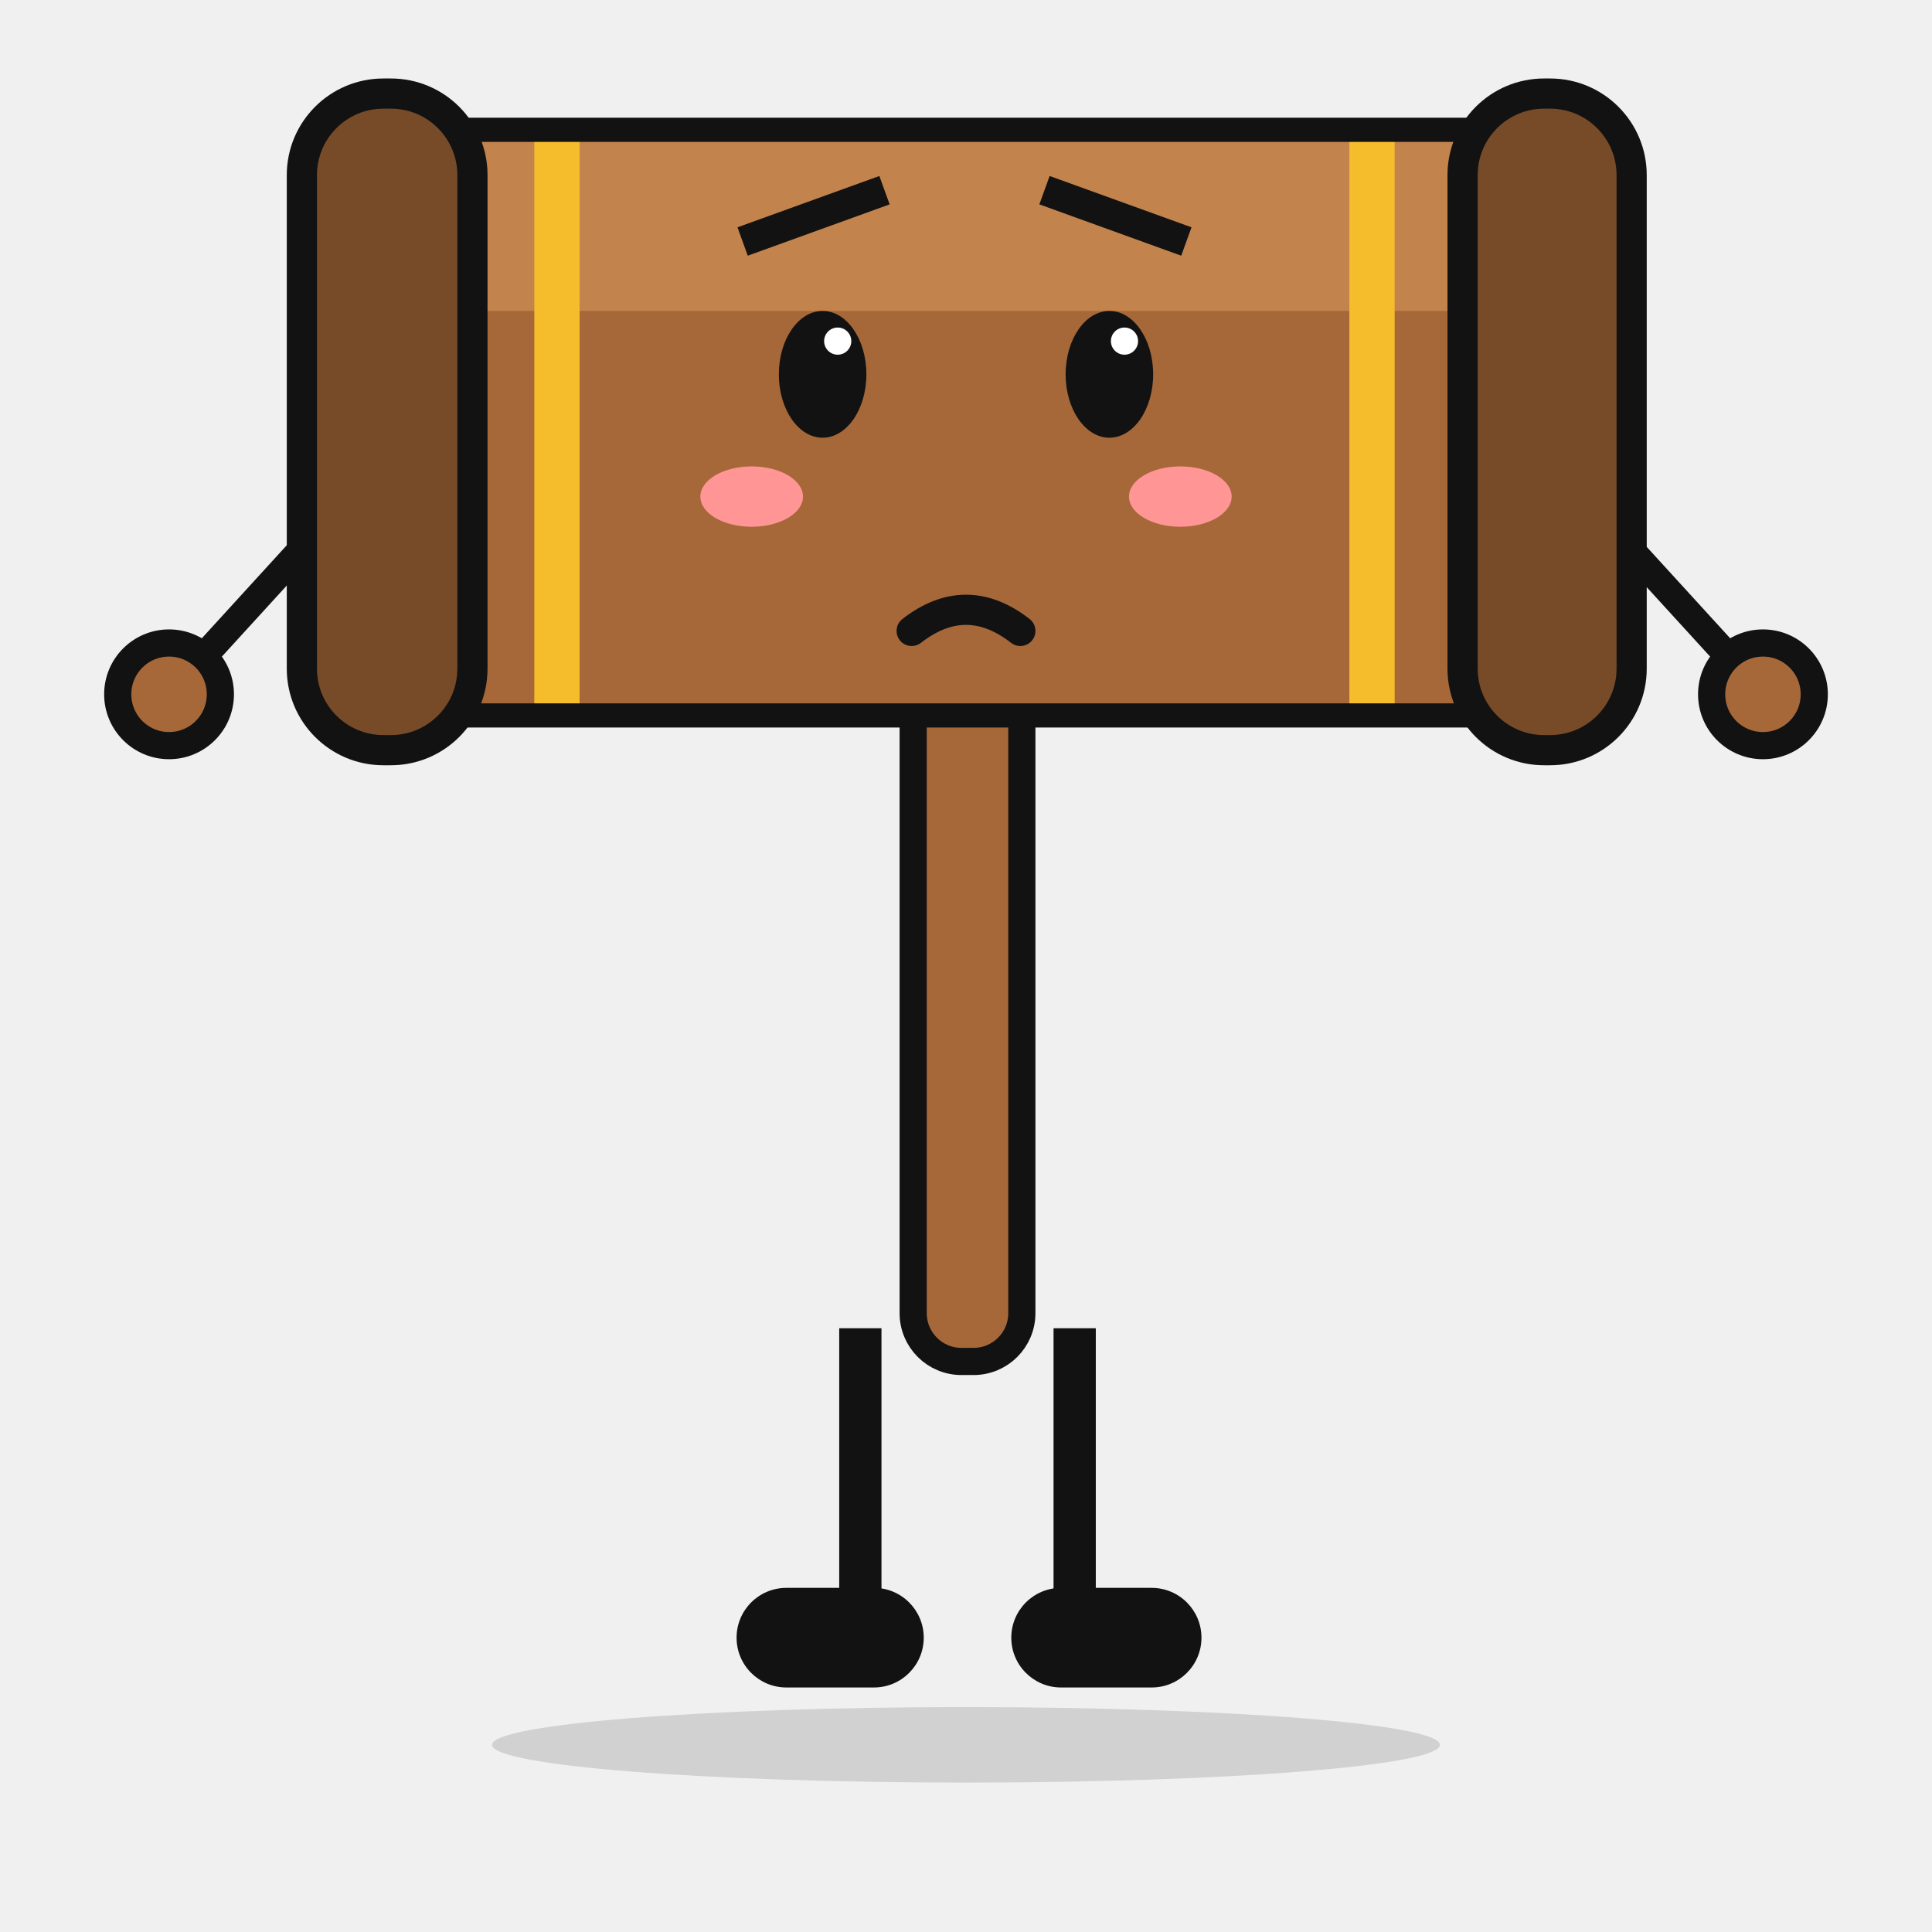
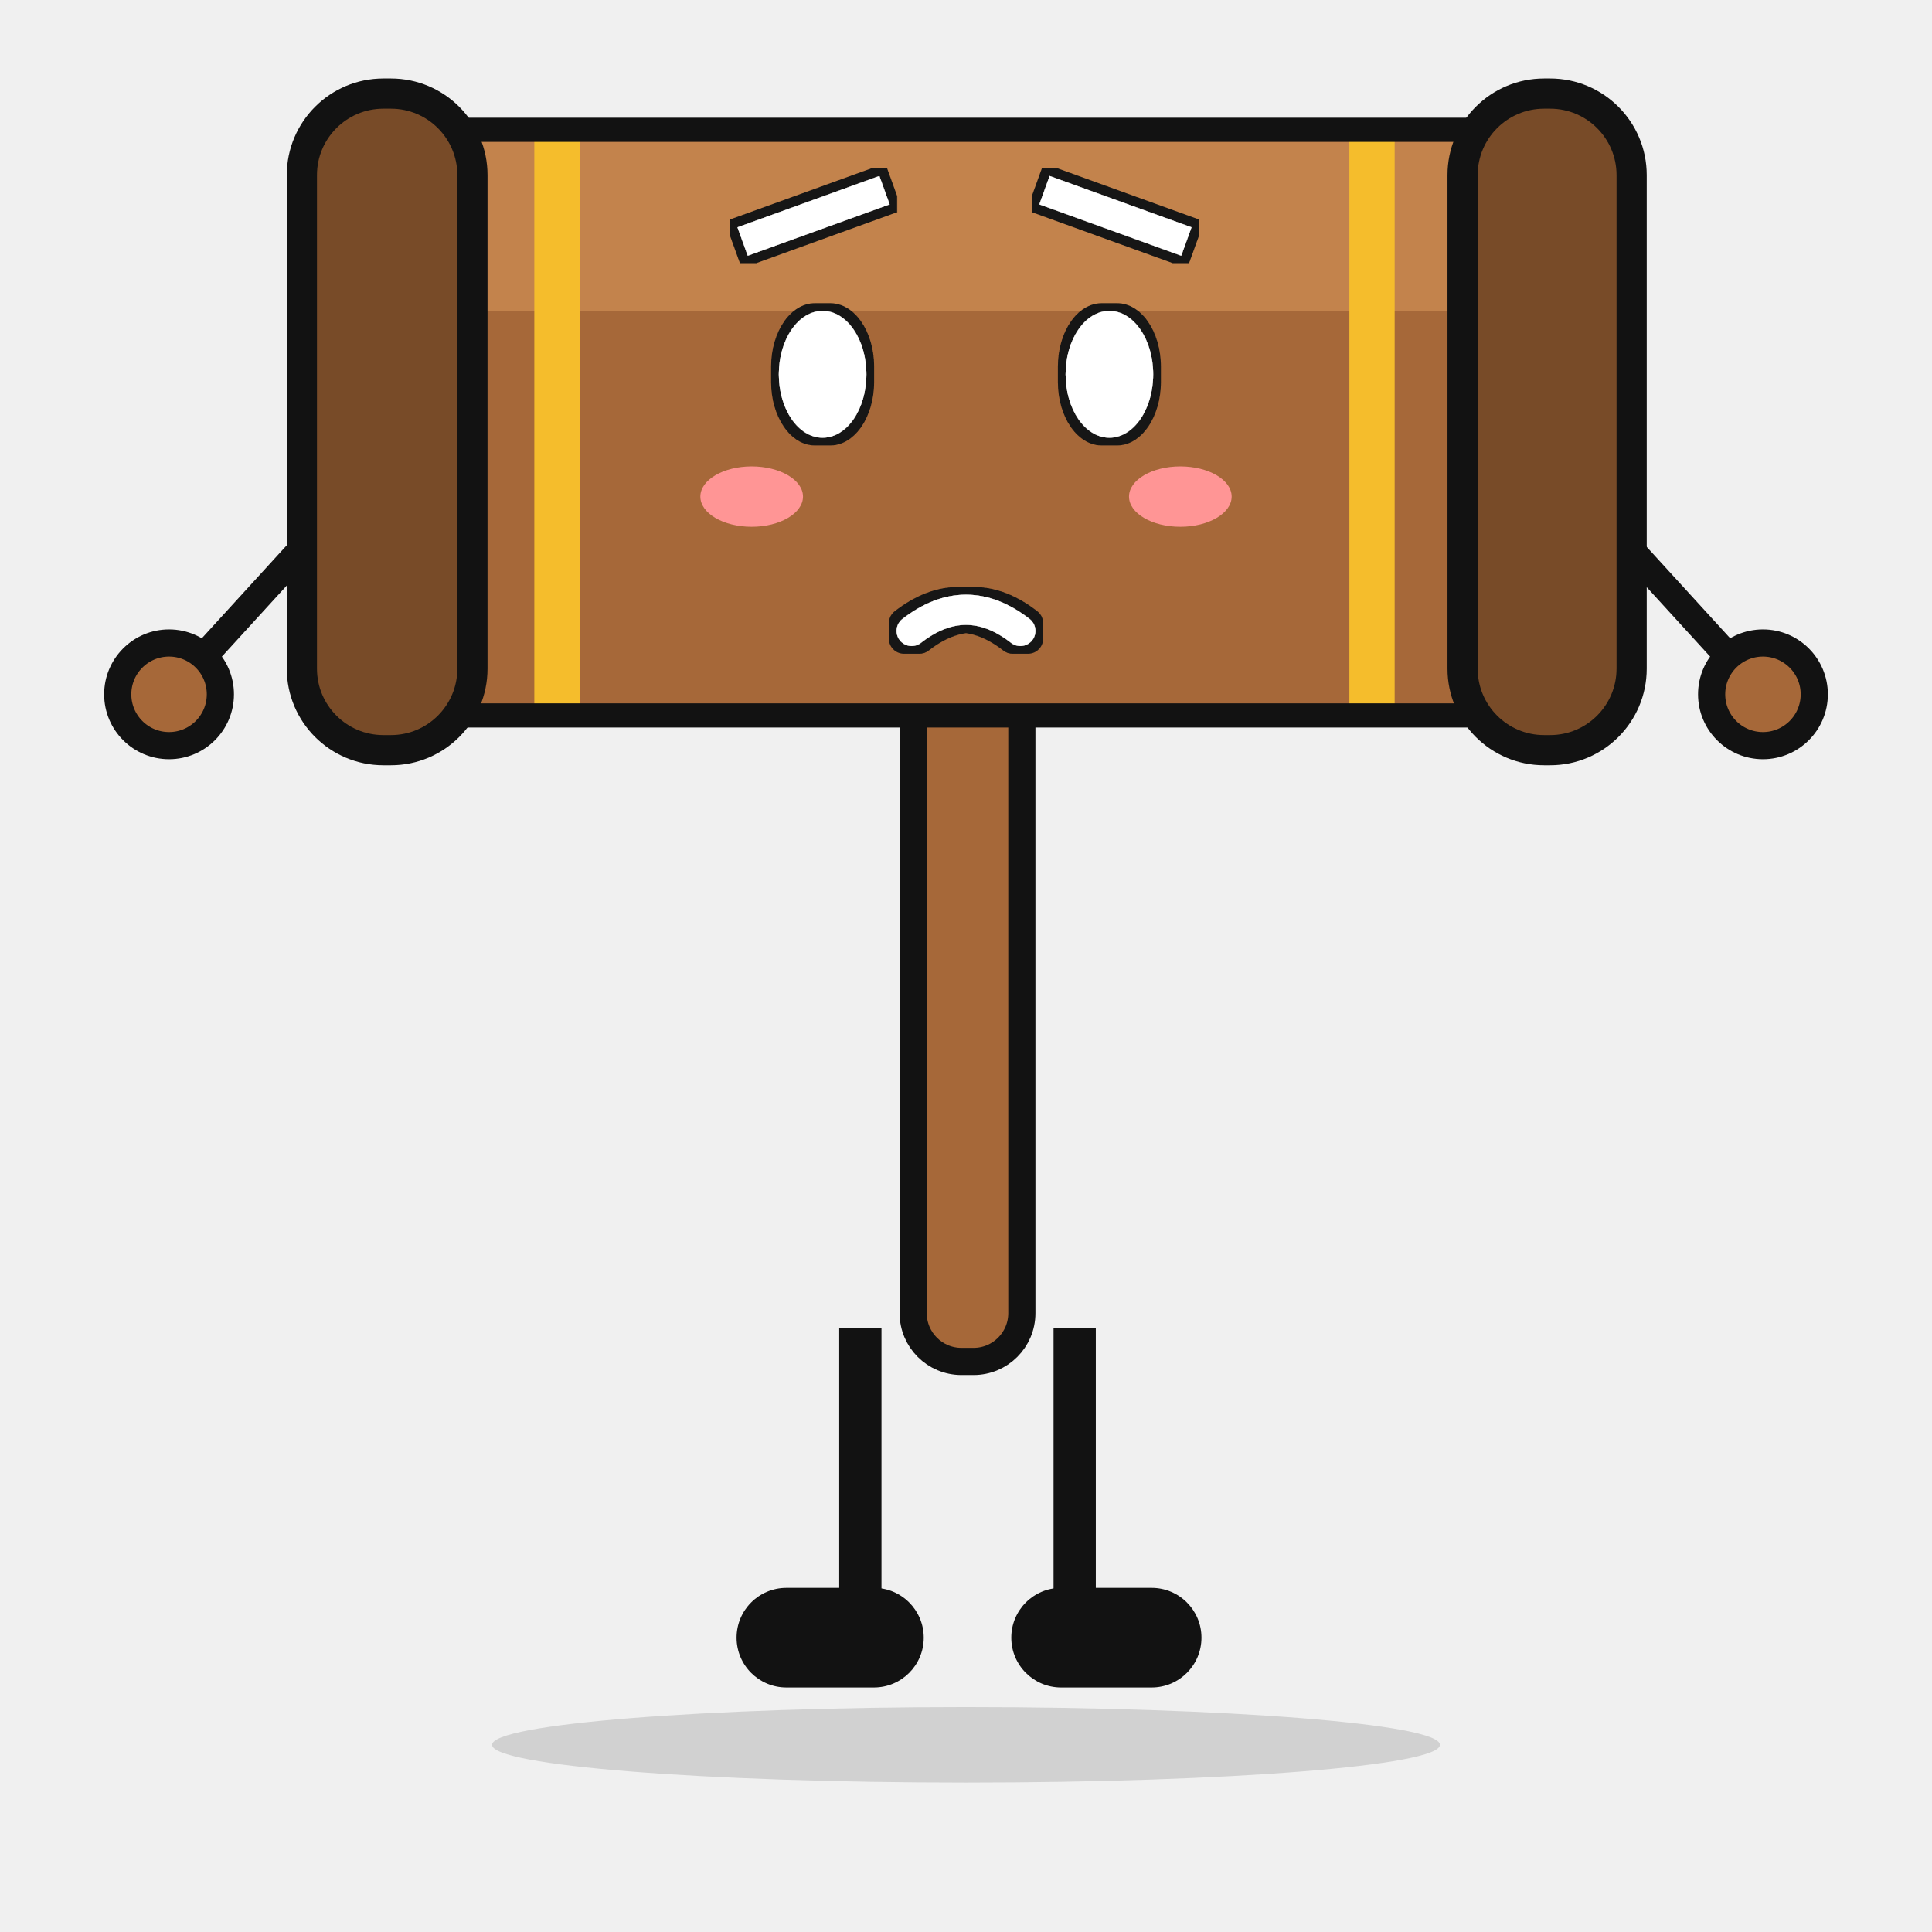
<svg xmlns="http://www.w3.org/2000/svg" viewBox="0 0 640 640" width="640" height="640">
+   <defs>
+     <filter id="kontur" x="-20%" y="-20%" width="140%" height="140%">
+       <feMorphology in="SourceAlpha" operator="dilate" radius="3.5" result="d" />
+       <feFlood flood-color="#121212" />
+       <feComposite in2="d" operator="in" result="o" />
+       <feMerge>
+         <feMergeNode in="o" />
+         <feMergeNode in="SourceGraphic" />
+       </feMerge>
+     </filter>
+   </defs>
  <ellipse id="shadow" cx="320" cy="578" rx="157" ry="12.5" fill="#000" opacity=".13" />
  <g id="legs">
    <rect x="278" y="440" width="14" height="92" fill="#121212" />
    <rect x="349" y="440" width="14" height="92" fill="#121212" />
    <rect x="244" y="526" width="62" height="33" rx="16.5" fill="#121212" />
    <rect x="335" y="526" width="63" height="33" rx="16.5" fill="#121212" />
  </g>
  <rect id="handle" x="302.5" y="225" width="36" height="226" rx="16" fill="#A66839" stroke="#121212" stroke-width="9" stroke-linejoin="round" stroke-linecap="round" />
  <g id="arm-l">
    <path d="M98 184 L56 230" stroke="#121212" stroke-width="9" stroke-linecap="round" />
    <circle cx="56" cy="230" r="17" fill="#A66839" stroke="#121212" stroke-width="9" stroke-linejoin="round" stroke-linecap="round" />
  </g>
  <g id="arm-r">
    <path d="M542 184 L584 230" stroke="#121212" stroke-width="9" stroke-linecap="round" />
    <circle cx="584" cy="230" r="17" fill="#A66839" stroke="#121212" stroke-width="9" stroke-linejoin="round" stroke-linecap="round" />
  </g>
  <g id="head">
    <rect x="140" y="43" width="360" height="194" fill="#A66839" />
    <rect x="140" y="43" width="360" height="60" fill="#C3834C" />
    <rect x="177" y="43" width="15" height="194" fill="#F5BD2C" />
    <rect x="447" y="43" width="15" height="194" fill="#F5BD2C" />
    <rect x="140" y="43" width="360" height="194" fill="none" stroke="#121212" stroke-width="8" stroke-linejoin="round" stroke-linecap="round" />
    <rect x="100" y="31" width="56.5" height="217.5" rx="27" fill="#784B28" stroke="#121212" stroke-width="10" stroke-linejoin="round" stroke-linecap="round" />
    <rect x="484.5" y="31" width="56" height="217.5" rx="27" fill="#784B28" stroke="#121212" stroke-width="10" stroke-linejoin="round" stroke-linecap="round" />
  </g>
  <g id="cheeks">
    <ellipse cx="249" cy="164.5" rx="17" ry="10" fill="#FF9595" />
    <ellipse cx="391" cy="164.5" rx="17" ry="10" fill="#FF9595" />
  </g>
-   <g id="brows" stroke="#121212" stroke-width="10" stroke-linecap="butt">
-     <path d="M246 80 L293 63" />
-     <path d="M346 63 L393 80" />
-   </g>
-   <g id="eyes">
-     <ellipse cx="272.5" cy="124" rx="14.5" ry="21" fill="#121212" />
-     <circle cx="277.5" cy="113" r="4.5" fill="#fff" />
-     <ellipse cx="367.5" cy="124" rx="14.5" ry="21" fill="#121212" />
-     <circle cx="372.5" cy="113" r="4.5" fill="#fff" />
-   </g>
-   <g id="mouth">
-     <path d="M302 209 Q320 195 338 209" fill="none" stroke="#121212" stroke-width="10" stroke-linecap="round" />
+   <g id="face" filter="url(#kontur)">
+     <g id="brows" stroke="#FFFFFF" stroke-width="10" stroke-linecap="butt">
+       <path d="M246 80 L293 63" />
+       <path d="M346 63 L393 80" />
+     </g>
+     <g id="eyes">
+       <ellipse cx="272.5" cy="124" rx="14.5" ry="21" fill="#FFFFFF" />
+       <ellipse cx="367.5" cy="124" rx="14.5" ry="21" fill="#FFFFFF" />
+     </g>
+     <g id="mouth">
+       <path d="M302 209 Q320 195 338 209" fill="none" stroke="#FFFFFF" stroke-width="10" stroke-linecap="round" />
+     </g>
  </g>
</svg>
